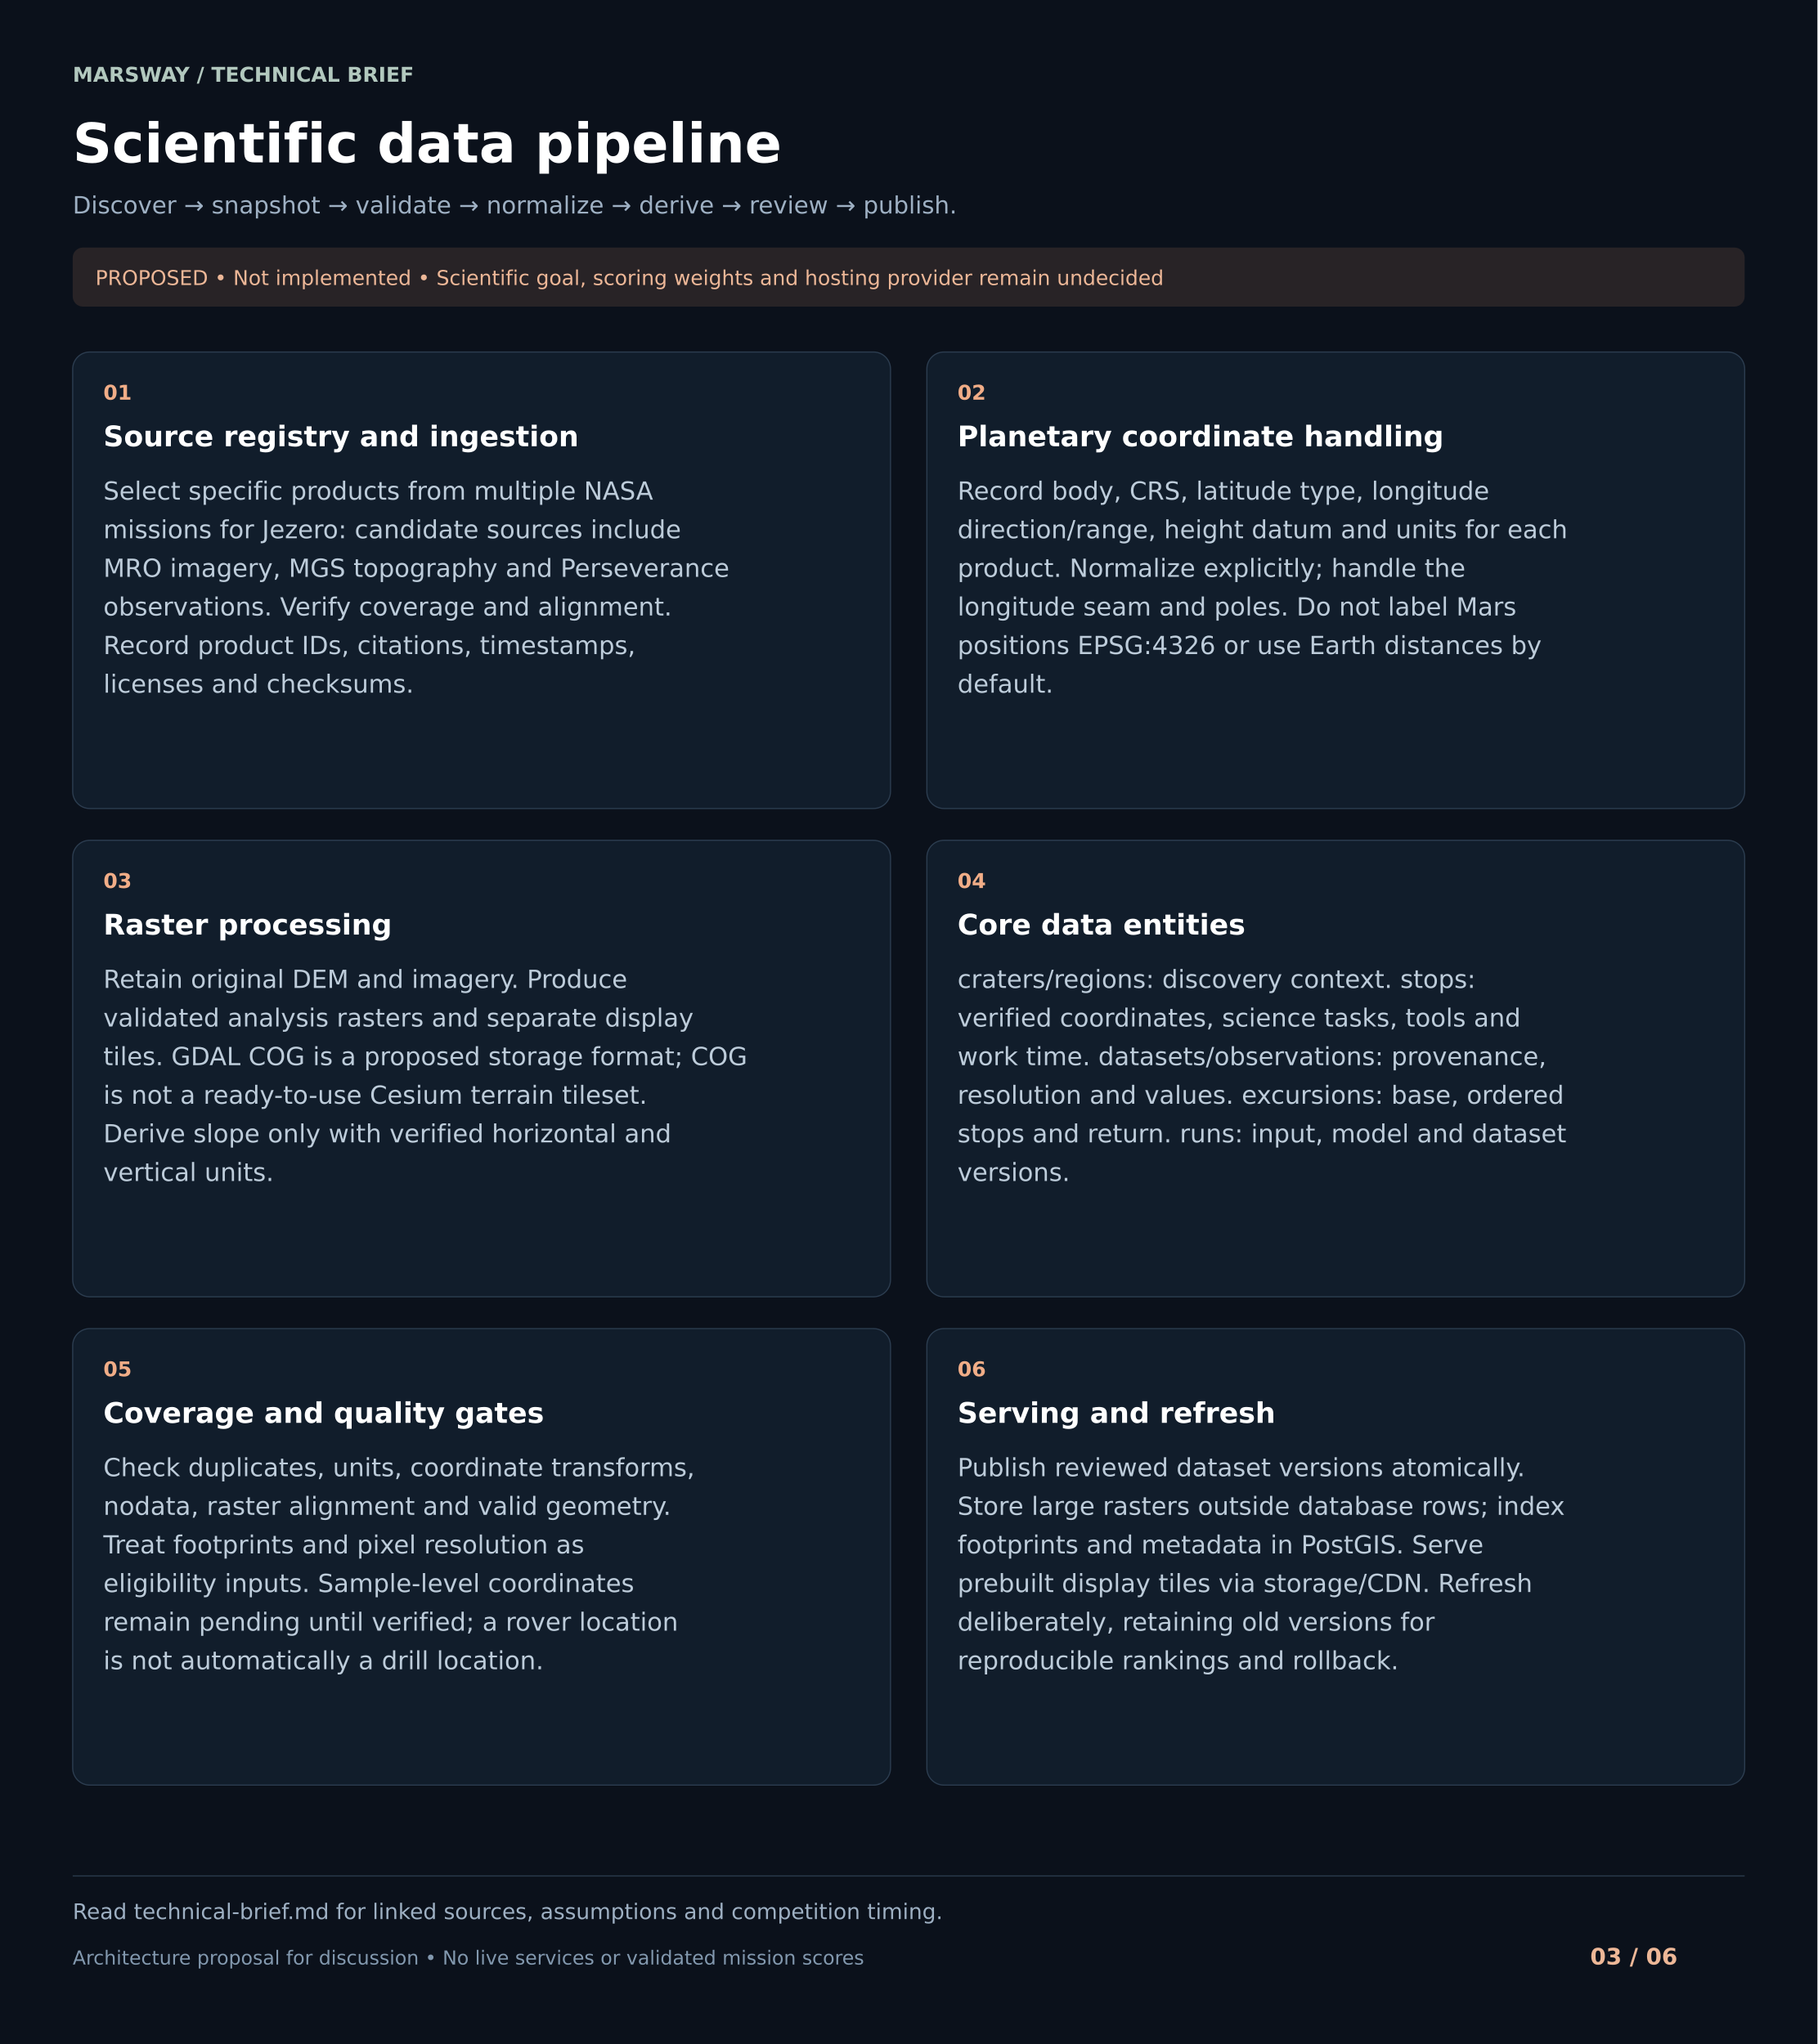
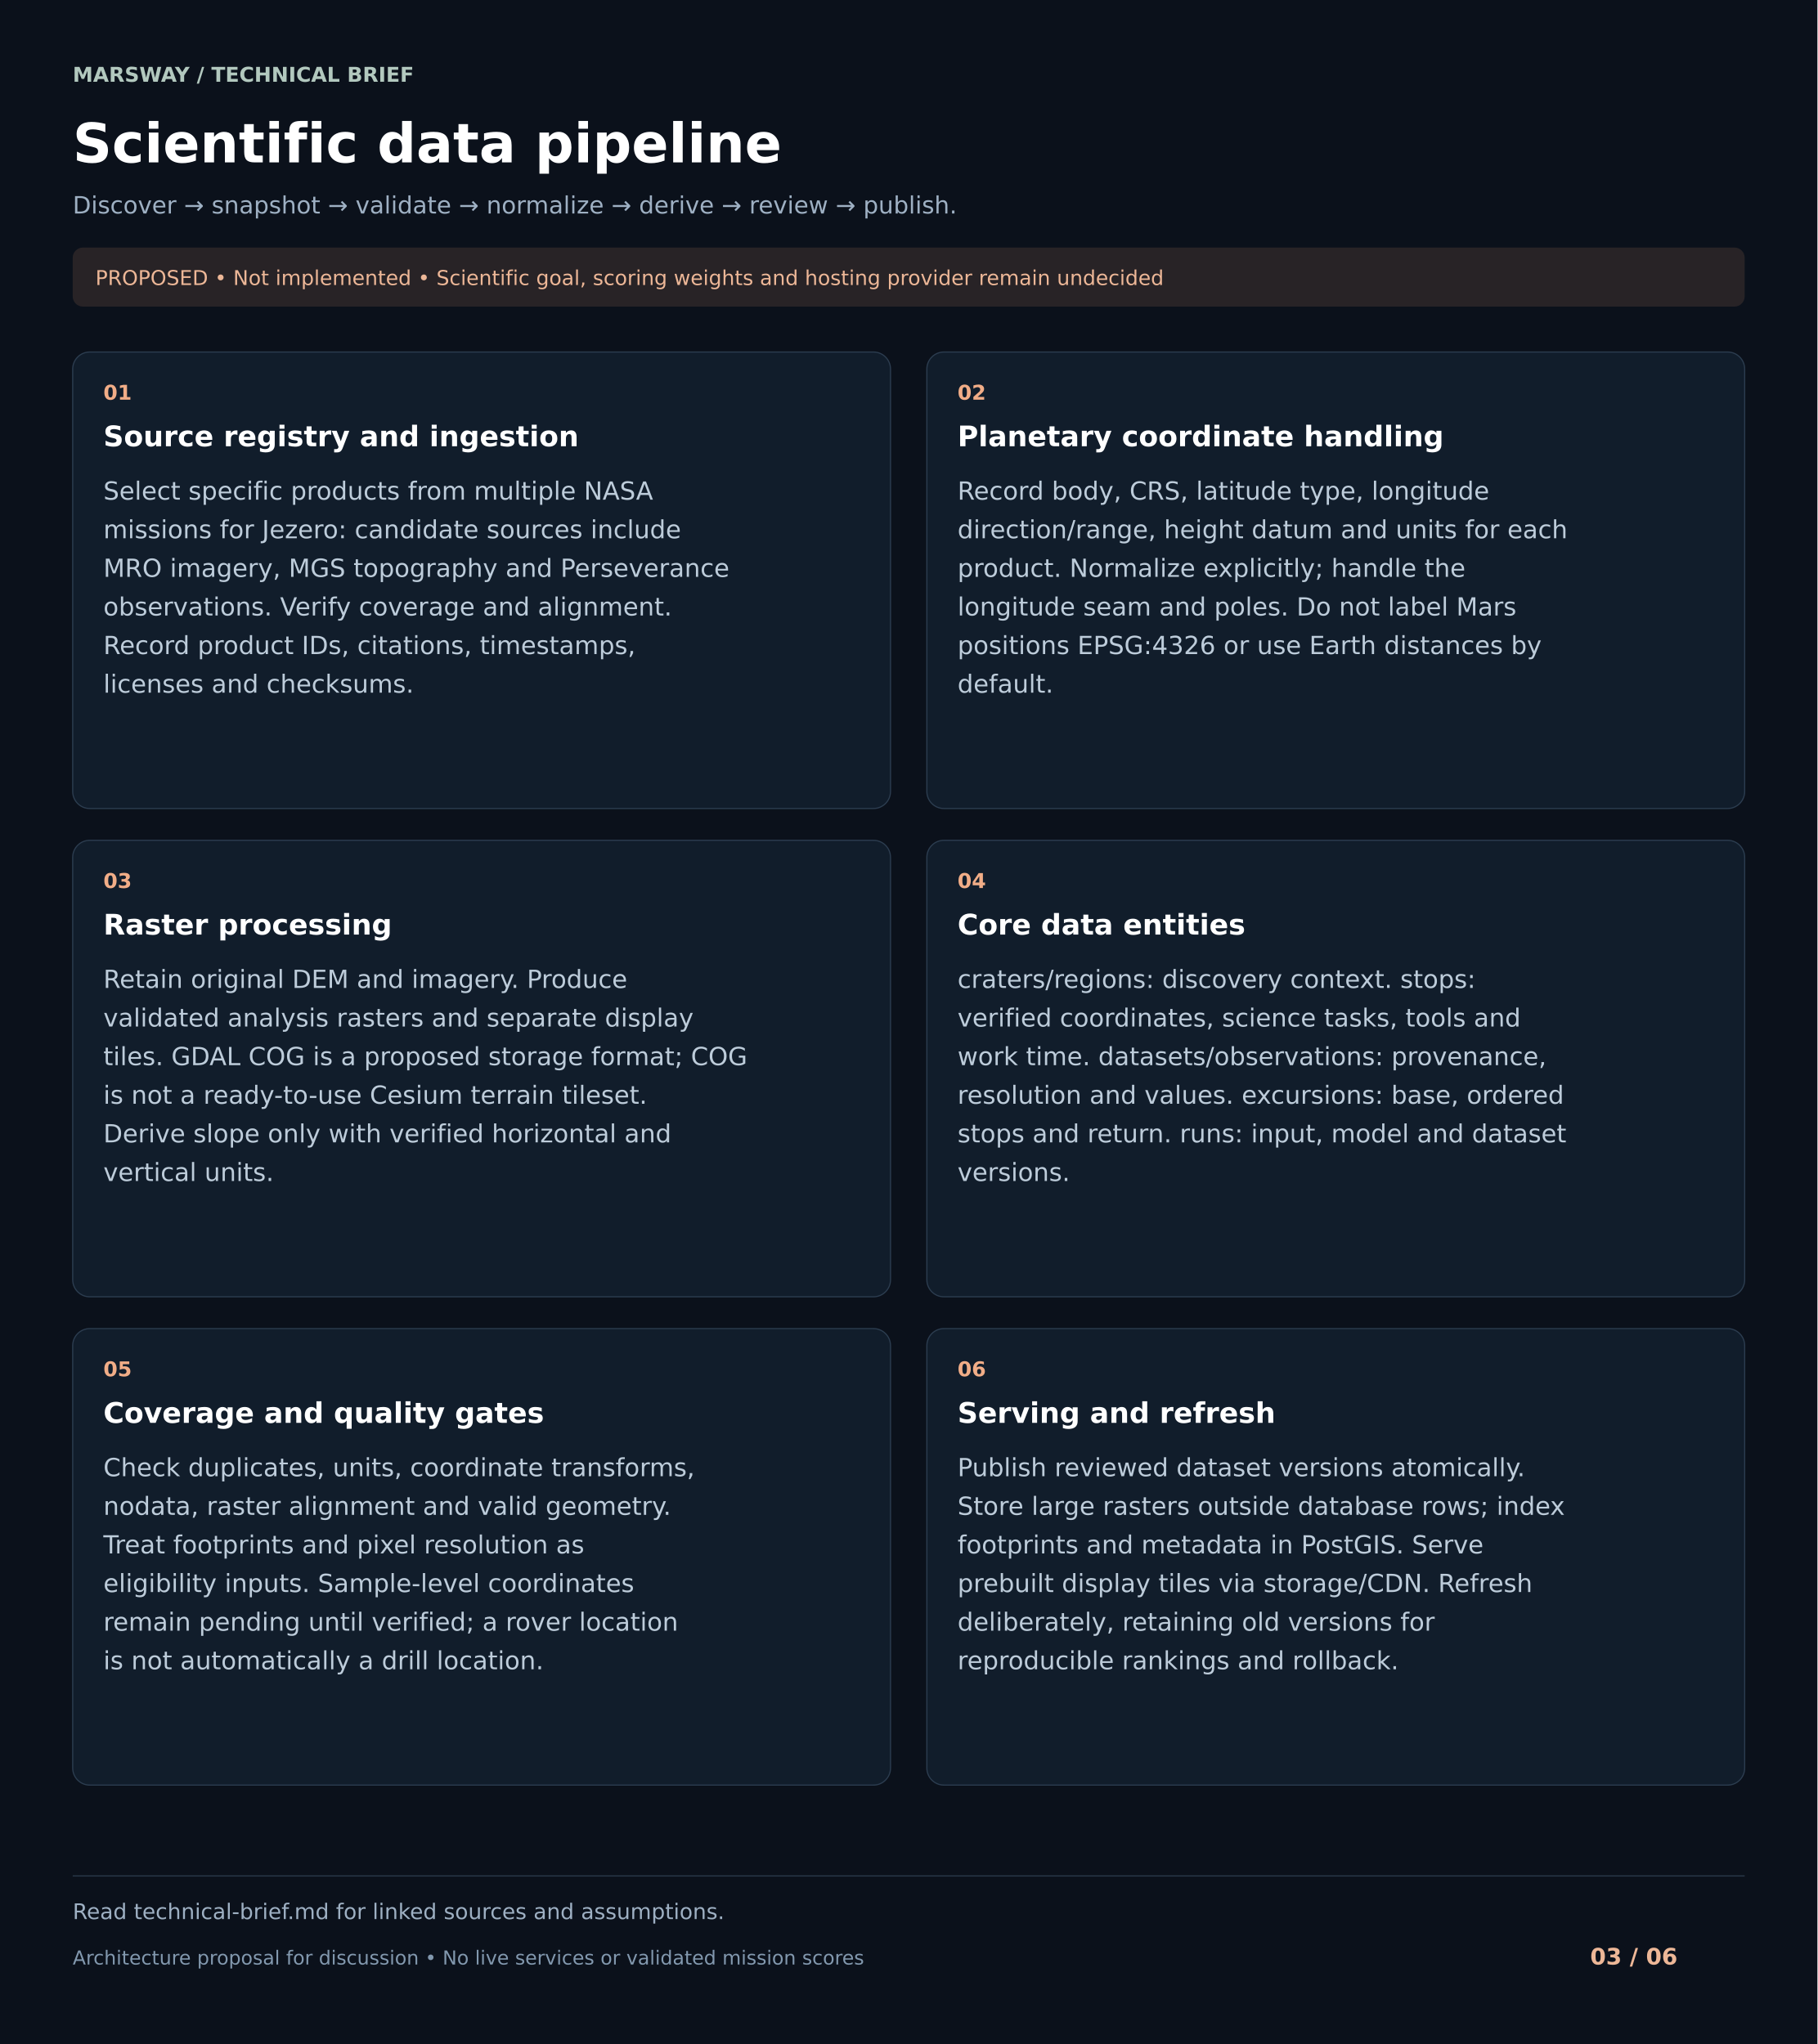
<svg xmlns="http://www.w3.org/2000/svg" width="1600" height="1800" viewBox="0 0 1600 1800">
  <defs>
    <marker id="a" markerWidth="8" markerHeight="8" refX="6" refY="4" orient="auto">
      <path d="M0 0L8 4L0 8" fill="none" stroke="#eab18d" stroke-width="1.5" />
    </marker>
  </defs>
  <rect x="0" y="0" width="1600" height="1800" rx="0" fill="#0b111b" stroke="none" />
  <text x="64" y="72" font-family="DejaVu Sans,sans-serif" font-size="18" font-weight="700" fill="#b2c8be">MARSWAY  /  TECHNICAL BRIEF</text>
  <text x="64" y="143" font-family="DejaVu Sans,sans-serif" font-size="48" font-weight="700" fill="#fff">Scientific data pipeline</text>
  <text x="64" y="188" font-family="DejaVu Sans,sans-serif" font-size="21" font-weight="400" fill="#9eb0c3">Discover → snapshot → validate → normalize → derive → review → publish.</text>
  <rect x="64" y="218" width="1472" height="52" rx="9" fill="#282326" stroke="none" />
  <text x="84" y="251" font-family="DejaVu Sans,sans-serif" font-size="18" font-weight="400" fill="#edb797">PROPOSED • Not implemented • Scientific goal, scoring weights and hosting provider remain undecided</text>
  <rect x="64" y="310" width="720" height="402" rx="15" fill="#111d2b" stroke="#2c3d50" />
  <text x="91" y="352" font-family="DejaVu Sans,sans-serif" font-size="18" font-weight="700" fill="#f1ad87">01</text>
  <text x="91" y="393" font-family="DejaVu Sans,sans-serif" font-size="25" font-weight="700" fill="#fff">Source registry and ingestion</text>
  <text x="91" y="440" font-family="DejaVu Sans,sans-serif" font-size="22" font-weight="400" fill="#bdccda">Select specific products from multiple NASA</text>
  <text x="91" y="474" font-family="DejaVu Sans,sans-serif" font-size="22" font-weight="400" fill="#bdccda">missions for Jezero: candidate sources include</text>
  <text x="91" y="508" font-family="DejaVu Sans,sans-serif" font-size="22" font-weight="400" fill="#bdccda">MRO imagery, MGS topography and Perseverance</text>
  <text x="91" y="542" font-family="DejaVu Sans,sans-serif" font-size="22" font-weight="400" fill="#bdccda">observations. Verify coverage and alignment.</text>
  <text x="91" y="576" font-family="DejaVu Sans,sans-serif" font-size="22" font-weight="400" fill="#bdccda">Record product IDs, citations, timestamps,</text>
  <text x="91" y="610" font-family="DejaVu Sans,sans-serif" font-size="22" font-weight="400" fill="#bdccda">licenses and checksums.</text>
  <rect x="816" y="310" width="720" height="402" rx="15" fill="#111d2b" stroke="#2c3d50" />
  <text x="843" y="352" font-family="DejaVu Sans,sans-serif" font-size="18" font-weight="700" fill="#f1ad87">02</text>
  <text x="843" y="393" font-family="DejaVu Sans,sans-serif" font-size="25" font-weight="700" fill="#fff">Planetary coordinate handling</text>
  <text x="843" y="440" font-family="DejaVu Sans,sans-serif" font-size="22" font-weight="400" fill="#bdccda">Record body, CRS, latitude type, longitude</text>
  <text x="843" y="474" font-family="DejaVu Sans,sans-serif" font-size="22" font-weight="400" fill="#bdccda">direction/range, height datum and units for each</text>
  <text x="843" y="508" font-family="DejaVu Sans,sans-serif" font-size="22" font-weight="400" fill="#bdccda">product. Normalize explicitly; handle the</text>
  <text x="843" y="542" font-family="DejaVu Sans,sans-serif" font-size="22" font-weight="400" fill="#bdccda">longitude seam and poles. Do not label Mars</text>
  <text x="843" y="576" font-family="DejaVu Sans,sans-serif" font-size="22" font-weight="400" fill="#bdccda">positions EPSG:4326 or use Earth distances by</text>
  <text x="843" y="610" font-family="DejaVu Sans,sans-serif" font-size="22" font-weight="400" fill="#bdccda">default.</text>
  <rect x="64" y="740" width="720" height="402" rx="15" fill="#111d2b" stroke="#2c3d50" />
  <text x="91" y="782" font-family="DejaVu Sans,sans-serif" font-size="18" font-weight="700" fill="#f1ad87">03</text>
  <text x="91" y="823" font-family="DejaVu Sans,sans-serif" font-size="25" font-weight="700" fill="#fff">Raster processing</text>
  <text x="91" y="870" font-family="DejaVu Sans,sans-serif" font-size="22" font-weight="400" fill="#bdccda">Retain original DEM and imagery. Produce</text>
  <text x="91" y="904" font-family="DejaVu Sans,sans-serif" font-size="22" font-weight="400" fill="#bdccda">validated analysis rasters and separate display</text>
  <text x="91" y="938" font-family="DejaVu Sans,sans-serif" font-size="22" font-weight="400" fill="#bdccda">tiles. GDAL COG is a proposed storage format; COG</text>
  <text x="91" y="972" font-family="DejaVu Sans,sans-serif" font-size="22" font-weight="400" fill="#bdccda">is not a ready-to-use Cesium terrain tileset.</text>
  <text x="91" y="1006" font-family="DejaVu Sans,sans-serif" font-size="22" font-weight="400" fill="#bdccda">Derive slope only with verified horizontal and</text>
  <text x="91" y="1040" font-family="DejaVu Sans,sans-serif" font-size="22" font-weight="400" fill="#bdccda">vertical units.</text>
  <rect x="816" y="740" width="720" height="402" rx="15" fill="#111d2b" stroke="#2c3d50" />
  <text x="843" y="782" font-family="DejaVu Sans,sans-serif" font-size="18" font-weight="700" fill="#f1ad87">04</text>
  <text x="843" y="823" font-family="DejaVu Sans,sans-serif" font-size="25" font-weight="700" fill="#fff">Core data entities</text>
  <text x="843" y="870" font-family="DejaVu Sans,sans-serif" font-size="22" font-weight="400" fill="#bdccda">craters/regions: discovery context. stops:</text>
  <text x="843" y="904" font-family="DejaVu Sans,sans-serif" font-size="22" font-weight="400" fill="#bdccda">verified coordinates, science tasks, tools and</text>
  <text x="843" y="938" font-family="DejaVu Sans,sans-serif" font-size="22" font-weight="400" fill="#bdccda">work time. datasets/observations: provenance,</text>
  <text x="843" y="972" font-family="DejaVu Sans,sans-serif" font-size="22" font-weight="400" fill="#bdccda">resolution and values. excursions: base, ordered</text>
  <text x="843" y="1006" font-family="DejaVu Sans,sans-serif" font-size="22" font-weight="400" fill="#bdccda">stops and return. runs: input, model and dataset</text>
  <text x="843" y="1040" font-family="DejaVu Sans,sans-serif" font-size="22" font-weight="400" fill="#bdccda">versions.</text>
  <rect x="64" y="1170" width="720" height="402" rx="15" fill="#111d2b" stroke="#2c3d50" />
  <text x="91" y="1212" font-family="DejaVu Sans,sans-serif" font-size="18" font-weight="700" fill="#f1ad87">05</text>
  <text x="91" y="1253" font-family="DejaVu Sans,sans-serif" font-size="25" font-weight="700" fill="#fff">Coverage and quality gates</text>
  <text x="91" y="1300" font-family="DejaVu Sans,sans-serif" font-size="22" font-weight="400" fill="#bdccda">Check duplicates, units, coordinate transforms,</text>
  <text x="91" y="1334" font-family="DejaVu Sans,sans-serif" font-size="22" font-weight="400" fill="#bdccda">nodata, raster alignment and valid geometry.</text>
  <text x="91" y="1368" font-family="DejaVu Sans,sans-serif" font-size="22" font-weight="400" fill="#bdccda">Treat footprints and pixel resolution as</text>
  <text x="91" y="1402" font-family="DejaVu Sans,sans-serif" font-size="22" font-weight="400" fill="#bdccda">eligibility inputs. Sample-level coordinates</text>
  <text x="91" y="1436" font-family="DejaVu Sans,sans-serif" font-size="22" font-weight="400" fill="#bdccda">remain pending until verified; a rover location</text>
  <text x="91" y="1470" font-family="DejaVu Sans,sans-serif" font-size="22" font-weight="400" fill="#bdccda">is not automatically a drill location.</text>
  <rect x="816" y="1170" width="720" height="402" rx="15" fill="#111d2b" stroke="#2c3d50" />
  <text x="843" y="1212" font-family="DejaVu Sans,sans-serif" font-size="18" font-weight="700" fill="#f1ad87">06</text>
  <text x="843" y="1253" font-family="DejaVu Sans,sans-serif" font-size="25" font-weight="700" fill="#fff">Serving and refresh</text>
  <text x="843" y="1300" font-family="DejaVu Sans,sans-serif" font-size="22" font-weight="400" fill="#bdccda">Publish reviewed dataset versions atomically.</text>
  <text x="843" y="1334" font-family="DejaVu Sans,sans-serif" font-size="22" font-weight="400" fill="#bdccda">Store large rasters outside database rows; index</text>
  <text x="843" y="1368" font-family="DejaVu Sans,sans-serif" font-size="22" font-weight="400" fill="#bdccda">footprints and metadata in PostGIS. Serve</text>
  <text x="843" y="1402" font-family="DejaVu Sans,sans-serif" font-size="22" font-weight="400" fill="#bdccda">prebuilt display tiles via storage/CDN. Refresh</text>
  <text x="843" y="1436" font-family="DejaVu Sans,sans-serif" font-size="22" font-weight="400" fill="#bdccda">deliberately, retaining old versions for</text>
  <text x="843" y="1470" font-family="DejaVu Sans,sans-serif" font-size="22" font-weight="400" fill="#bdccda">reproducible rankings and rollback.</text>
  <path d="M64 1652 H1536" stroke="#2b3a4c" />
-   <text x="64" y="1690" font-family="DejaVu Sans,sans-serif" font-size="19" font-weight="400" fill="#9eb0c3">Read technical-brief.md for linked sources, assumptions and competition timing.</text>
+   <text x="64" y="1690" font-family="DejaVu Sans,sans-serif" font-size="19" font-weight="400" fill="#9eb0c3">Read technical-brief.md for linked sources and assumptions.</text>
  <text x="64" y="1730" font-family="DejaVu Sans,sans-serif" font-size="17" font-weight="400" fill="#8298ae">Architecture proposal for discussion • No live services or validated mission scores</text>
  <text x="1400" y="1730" font-family="DejaVu Sans,sans-serif" font-size="20" font-weight="700" fill="#edb797">03 / 06</text>
</svg>
